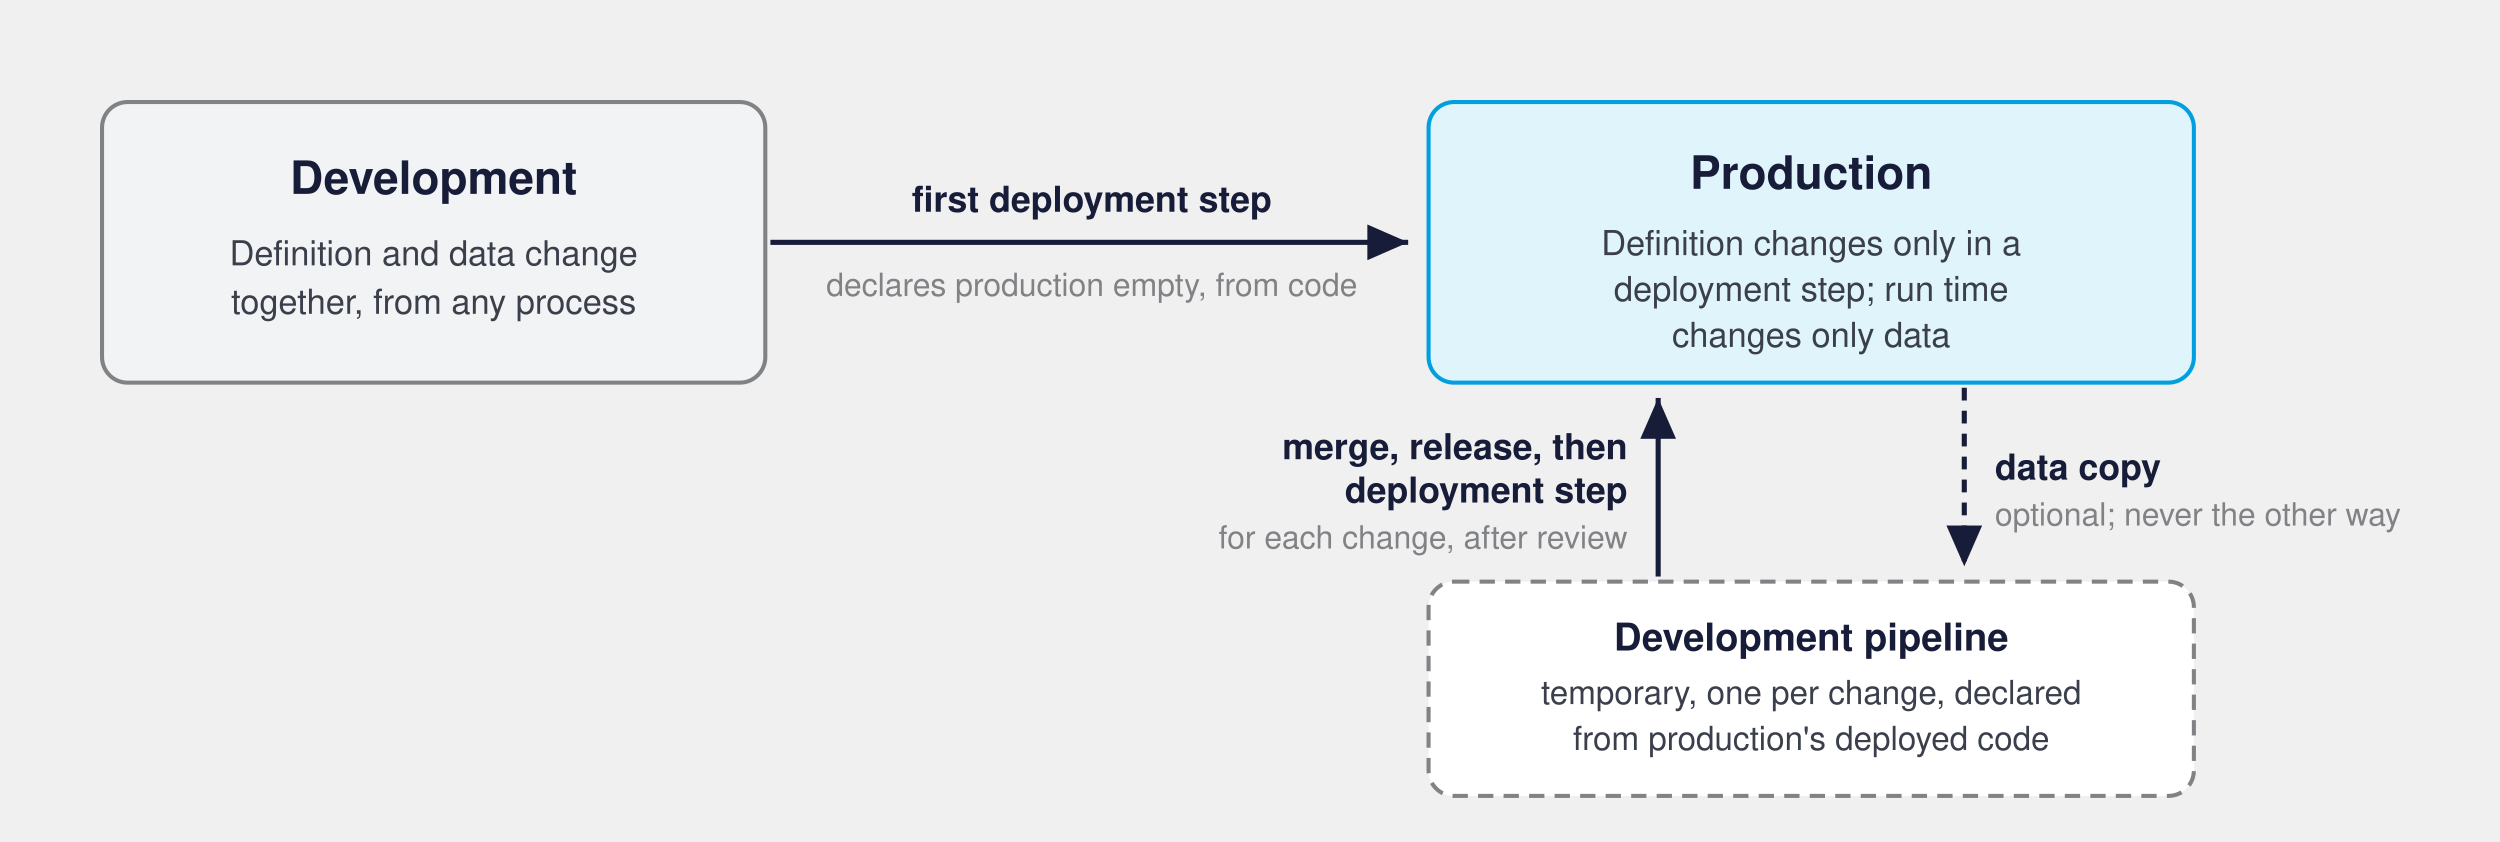
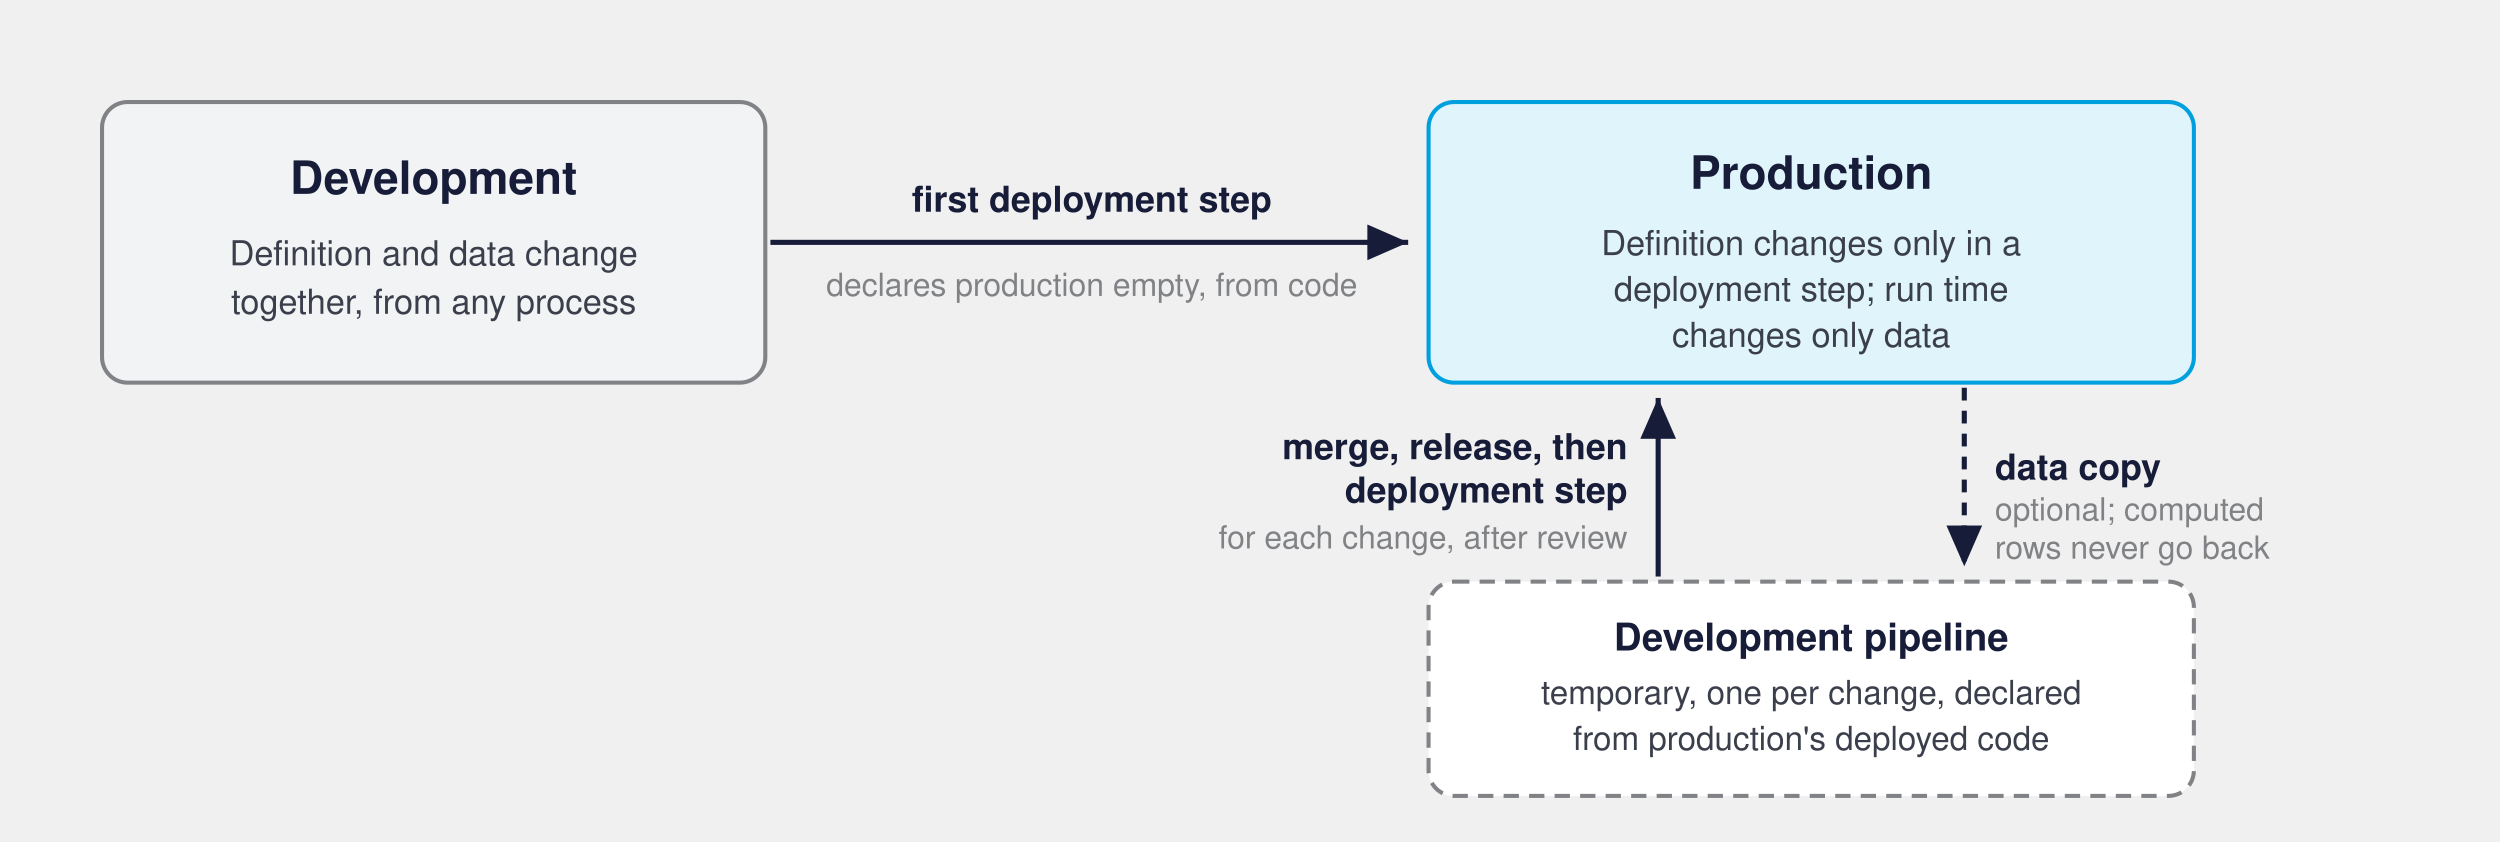
<svg xmlns="http://www.w3.org/2000/svg" width="980" height="330" viewBox="0 0 980 330" font-family="Helvetica, sans-serif">
  <style>
  svg { background-color: #FFFFFF; }
  .edge { stroke: #171C39; fill: none; }
  .arrow { fill: #171C39; }
  .title { fill: #171C39; }
  .body { fill: #3A3F4B; }
  .note { fill: #808285; }
@media (prefers-color-scheme: dark) {
    svg { background-color: #161A21; }
    .edge { stroke: #AEB6C2; }
    .arrow { fill: #AEB6C2; }
    .title { fill: #E6E8EC; }
    .body { fill: #C9CDD4; }
    .note { fill: #9DA0A4; }
    .f-dev { fill: #1E222B; stroke: #9DA0A4; }
    .f-prod { fill: #0F2433; stroke: #33B8E8; }
    .f-target { fill: #161A21; stroke: #9DA0A4; }
}
</style>
  <defs>
    <marker id="ah" markerWidth="9" markerHeight="9" refX="8" refY="3.5" orient="auto">
      <path class="arrow" d="M0,0 L8,3.5 L0,7 Z" />
    </marker>
  </defs>
  <rect class="f-dev" x="40" y="40" width="260" height="110" rx="10" fill="#F2F3F5" stroke="#808285" stroke-width="1.6" />
  <text class="title" x="170" y="76" text-anchor="middle" font-size="18" font-weight="600" fill="#171C39">Development</text>
  <text class="body" x="170" y="104" text-anchor="middle" font-size="13.5" fill="#3A3F4B">Definition and data change</text>
  <text class="body" x="170" y="123" text-anchor="middle" font-size="13.5" fill="#3A3F4B">together, from any process</text>
  <line class="edge" x1="302" y1="95" x2="552" y2="95" stroke="#171C39" stroke-width="2" marker-end="url(#ah)" />
  <text class="title" x="428" y="83" text-anchor="middle" font-size="14" font-weight="600" fill="#171C39">first deployment step</text>
  <text class="note" x="428" y="116" text-anchor="middle" font-size="12.5" fill="#808285">declares production empty, from code</text>
  <rect class="f-prod" x="560" y="40" width="300" height="110" rx="10" fill="#E0F4FC" stroke="#00A0DF" stroke-width="1.6" />
  <text class="title" x="710" y="74" text-anchor="middle" font-size="18" font-weight="600" fill="#171C39">Production</text>
  <text class="body" x="710" y="100" text-anchor="middle" font-size="13.5" fill="#3A3F4B">Definition changes only in a</text>
  <text class="body" x="710" y="118" text-anchor="middle" font-size="13.5" fill="#3A3F4B">deployment step; run time</text>
  <text class="body" x="710" y="136" text-anchor="middle" font-size="13.5" fill="#3A3F4B">changes only data</text>
  <line class="edge" x1="650" y1="226" x2="650" y2="156" stroke="#171C39" stroke-width="2" marker-end="url(#ah)" />
  <text class="title" x="638" y="180" text-anchor="end" font-size="14" font-weight="600" fill="#171C39">merge, release, then</text>
  <text class="title" x="638" y="197" text-anchor="end" font-size="14" font-weight="600" fill="#171C39">deployment step</text>
  <text class="note" x="638" y="215" text-anchor="end" font-size="12.5" fill="#808285">for each change, after review</text>
  <line class="edge" x1="770" y1="152" x2="770" y2="222" stroke="#171C39" stroke-width="2" stroke-dasharray="5 4" marker-end="url(#ah)" />
  <text class="title" x="782" y="188" font-size="14" font-weight="600" fill="#171C39">data copy</text>
-   <text class="note" x="782" y="206" font-size="12.5" fill="#808285">optional; never the other way</text>
+   <text class="note" x="782" y="204" font-size="12.5" fill="#808285">optional; computed</text>
+   <text class="note" x="782" y="219" font-size="12.5" fill="#808285">rows never go back</text>
  <rect class="f-target" x="560" y="228" width="300" height="84" rx="10" fill="#FFFFFF" stroke="#808285" stroke-width="1.6" stroke-dasharray="6 4" />
  <text class="title" x="710" y="255" text-anchor="middle" font-size="15" font-weight="600" fill="#171C39">Development pipeline</text>
  <text class="body" x="710" y="276" text-anchor="middle" font-size="13" fill="#3A3F4B">temporary, one per change, declared</text>
  <text class="body" x="710" y="294" text-anchor="middle" font-size="13" fill="#3A3F4B">from production's deployed code</text>
</svg>
